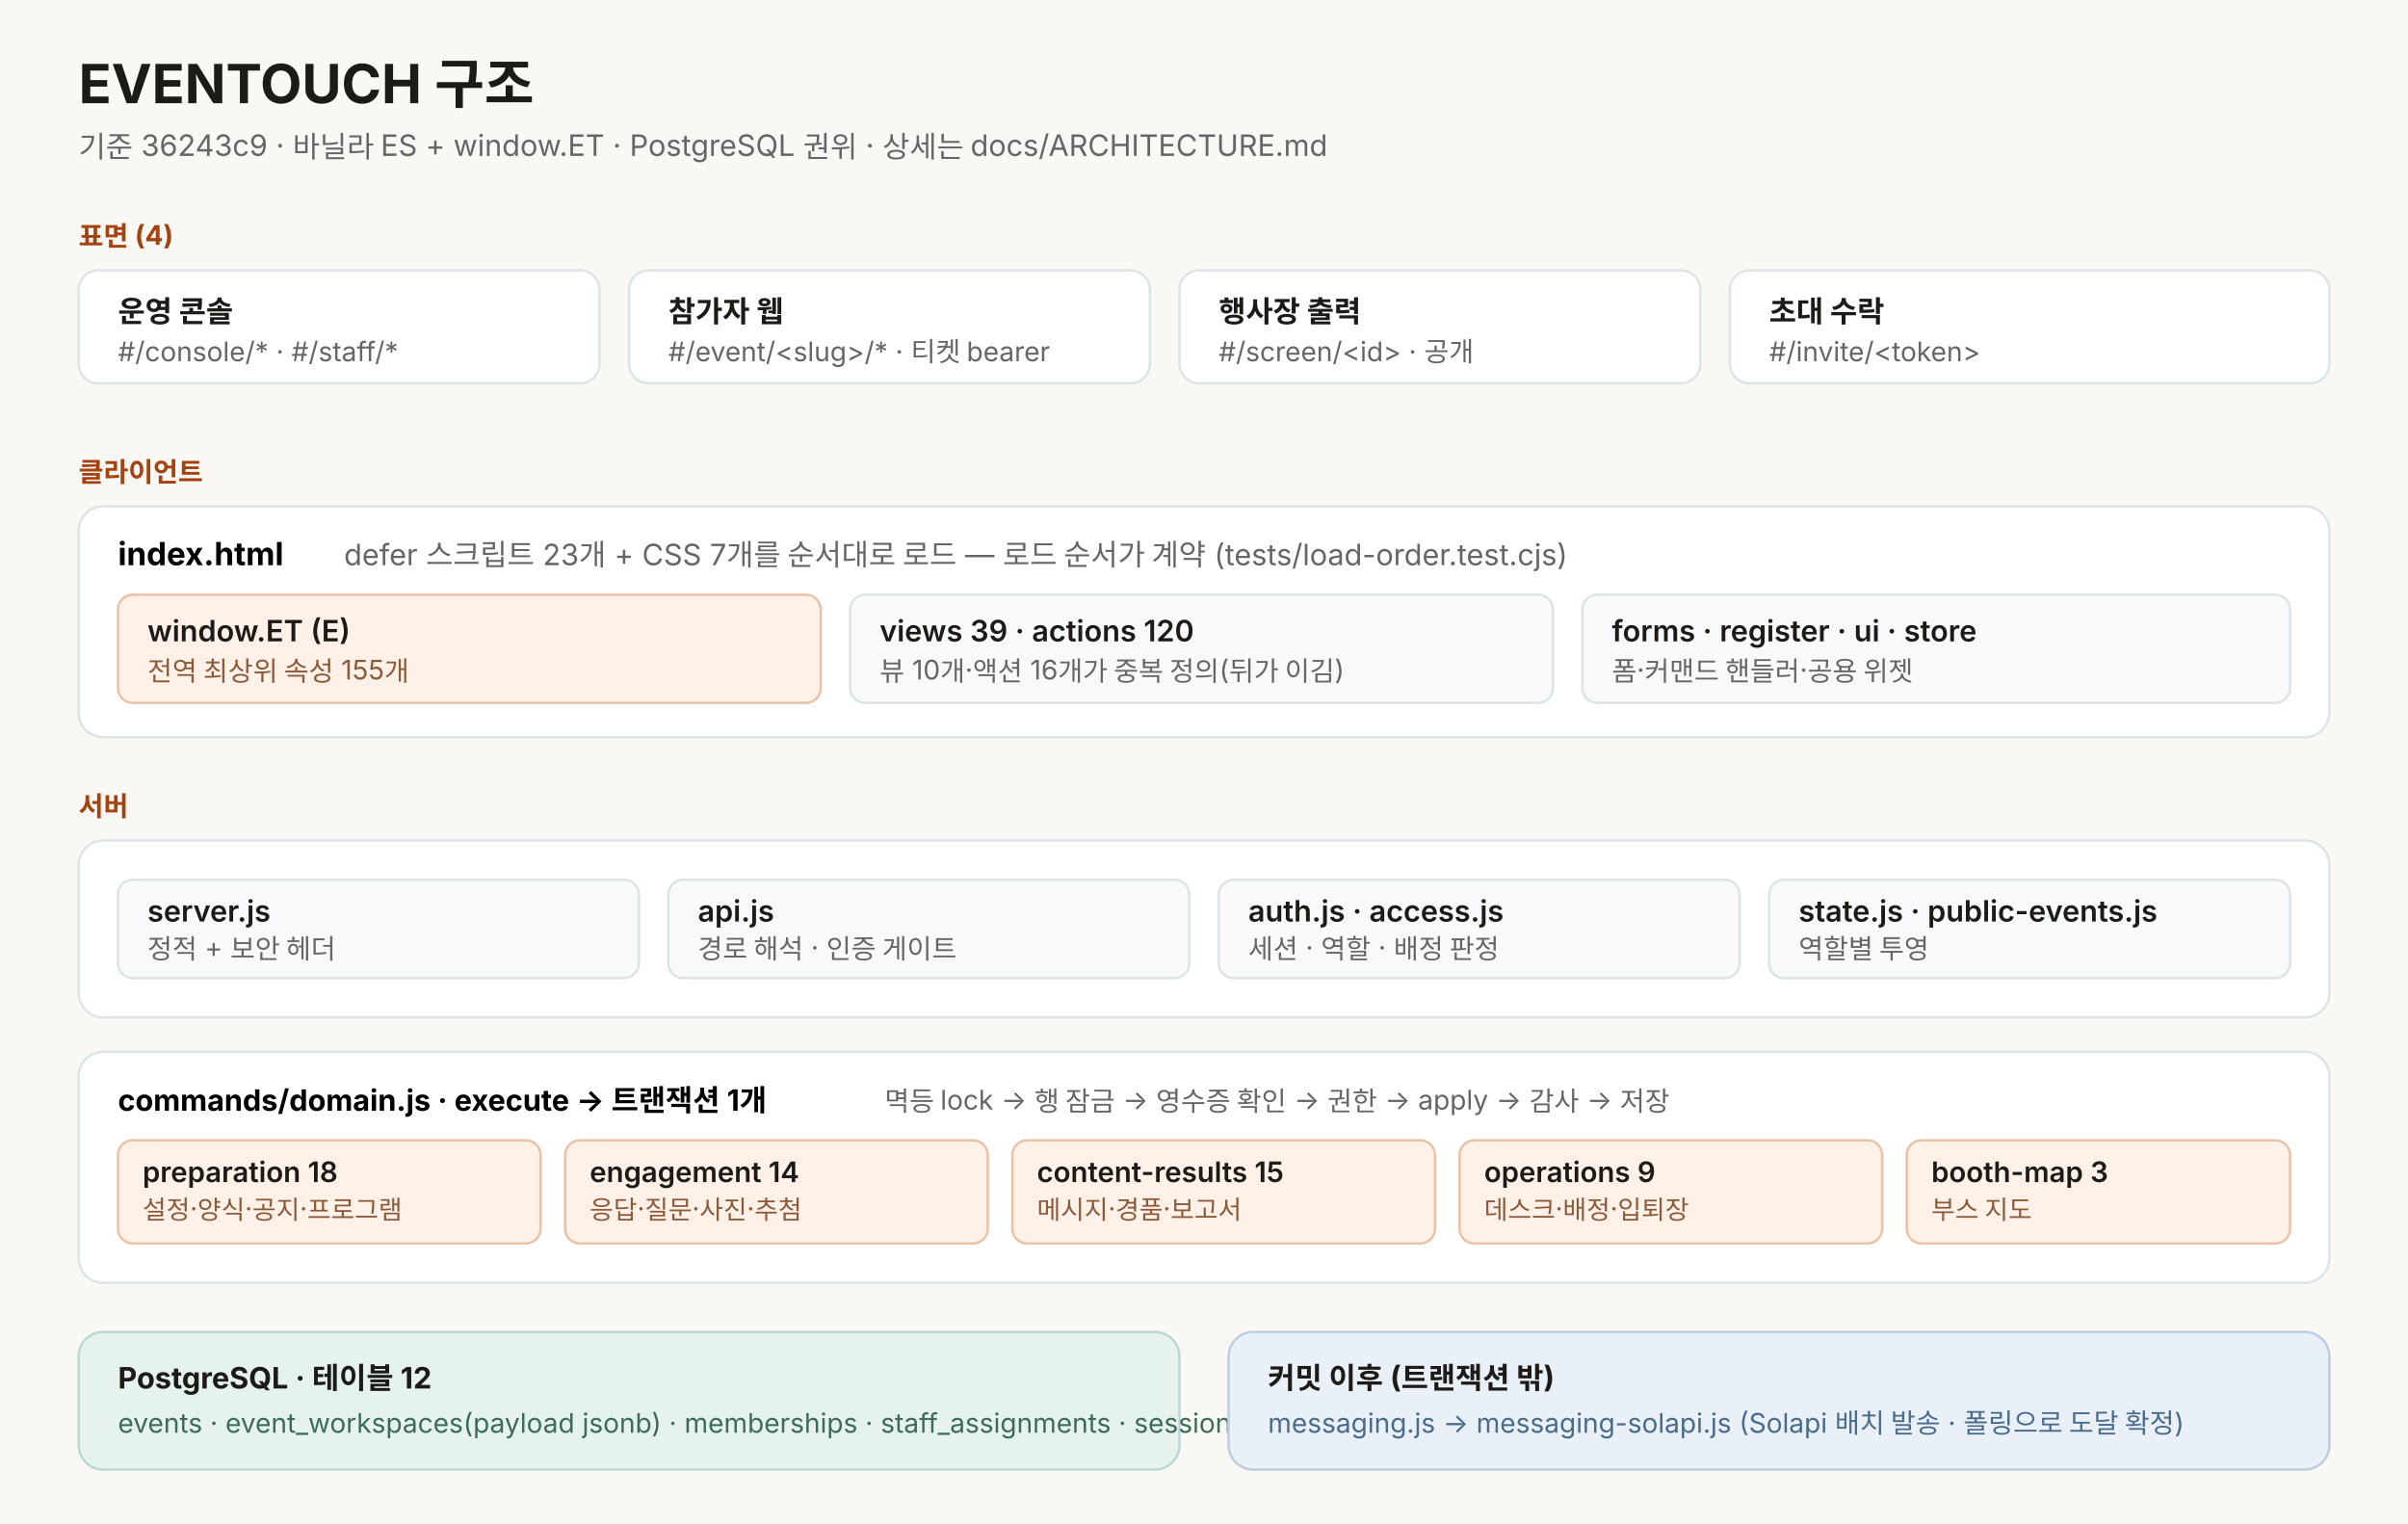
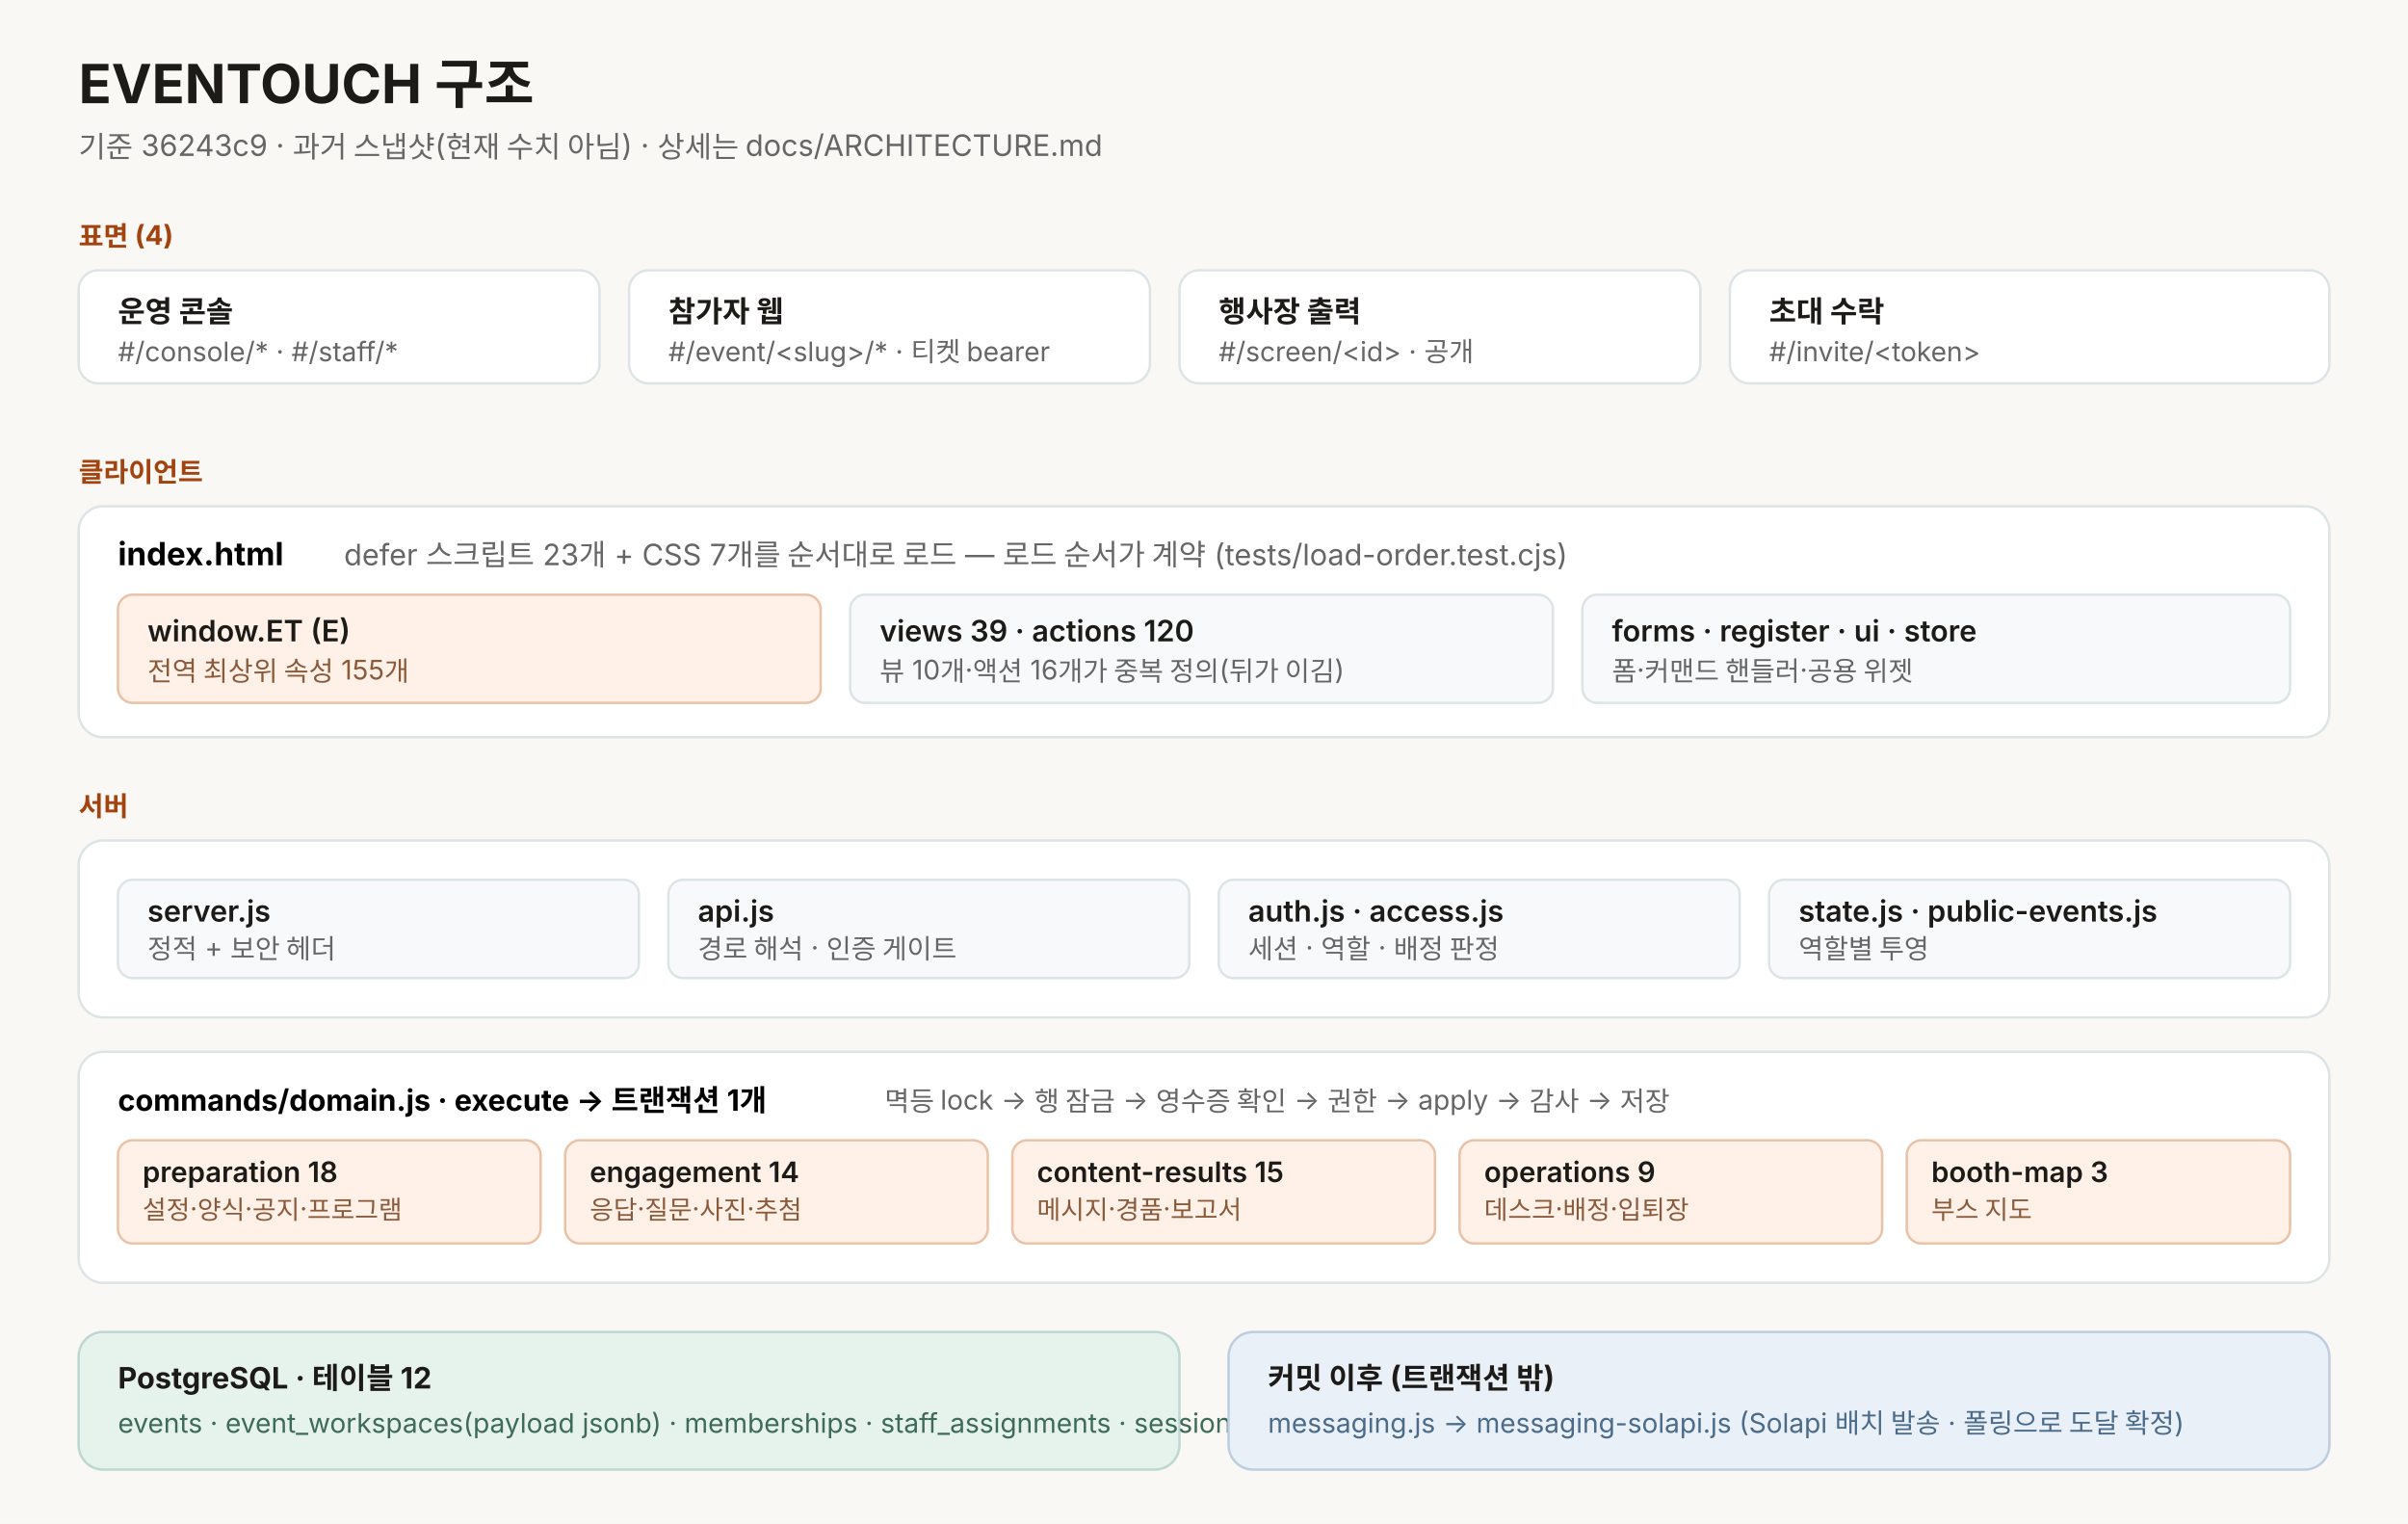
<svg xmlns="http://www.w3.org/2000/svg" width="980" height="620" viewBox="0 0 980 620" font-family="Inter, system-ui, sans-serif">
  <rect width="980" height="620" fill="#FAF8F5" />
  <text x="32" y="42" font-size="22" font-weight="700" fill="#1d1b18">EVENTOUCH 구조</text>
-   <text x="32" y="64" font-size="12" fill="#666">기준 36243c9 · 바닐라 ES + window.ET · PostgreSQL 권위 · 상세는 docs/ARCHITECTURE.md</text>
+   <text x="32" y="64" font-size="12" fill="#666">기준 36243c9 · 과거 스냅샷(현재 수치 아님) · 상세는 docs/ARCHITECTURE.md</text>
  <text x="32" y="100" font-size="11" font-weight="700" fill="#A34410">표면 (4)</text>
  <g font-size="12" fill="#1d1b18">
    <rect x="32" y="110" width="212" height="46" rx="8" fill="#FFF" stroke="#DCE4E6" />
    <text x="48" y="131" font-weight="600">운영 콘솔</text>
    <text x="48" y="147" font-size="11" fill="#666">#/console/* · #/staff/*</text>
    <rect x="256" y="110" width="212" height="46" rx="8" fill="#FFF" stroke="#DCE4E6" />
    <text x="272" y="131" font-weight="600">참가자 웹</text>
    <text x="272" y="147" font-size="11" fill="#666">#/event/&lt;slug&gt;/* · 티켓 bearer</text>
    <rect x="480" y="110" width="212" height="46" rx="8" fill="#FFF" stroke="#DCE4E6" />
    <text x="496" y="131" font-weight="600">행사장 출력</text>
    <text x="496" y="147" font-size="11" fill="#666">#/screen/&lt;id&gt; · 공개</text>
    <rect x="704" y="110" width="244" height="46" rx="8" fill="#FFF" stroke="#DCE4E6" />
    <text x="720" y="131" font-weight="600">초대 수락</text>
    <text x="720" y="147" font-size="11" fill="#666">#/invite/&lt;token&gt;</text>
  </g>
  <text x="32" y="196" font-size="11" font-weight="700" fill="#A34410">클라이언트</text>
  <rect x="32" y="206" width="916" height="94" rx="10" fill="#FFF" stroke="#DCE4E6" />
  <text x="48" y="230" font-size="13" font-weight="700">index.html</text>
  <text x="140" y="230" font-size="12" fill="#666">defer 스크립트 23개 + CSS 7개를 순서대로 로드 — 로드 순서가 계약 (tests/load-order.test.cjs)</text>
  <g font-size="12" fill="#1d1b18">
    <rect x="48" y="242" width="286" height="44" rx="6" fill="#FFF1E8" stroke="#E9C3A8" />
    <text x="60" y="261" font-weight="600">window.ET (E)</text>
    <text x="60" y="277" font-size="11" fill="#8a5a3a">전역 최상위 속성 155개</text>
    <rect x="346" y="242" width="286" height="44" rx="6" fill="#F8F9FB" stroke="#DCE4E6" />
    <text x="358" y="261" font-weight="600">views 39 · actions 120</text>
    <text x="358" y="277" font-size="11" fill="#666">뷰 10개·액션 16개가 중복 정의(뒤가 이김)</text>
    <rect x="644" y="242" width="288" height="44" rx="6" fill="#F8F9FB" stroke="#DCE4E6" />
    <text x="656" y="261" font-weight="600">forms · register · ui · store</text>
    <text x="656" y="277" font-size="11" fill="#666">폼·커맨드 핸들러·공용 위젯</text>
  </g>
  <text x="32" y="332" font-size="11" font-weight="700" fill="#A34410">서버</text>
  <rect x="32" y="342" width="916" height="72" rx="10" fill="#FFF" stroke="#DCE4E6" />
  <g font-size="12" fill="#1d1b18">
    <rect x="48" y="358" width="212" height="40" rx="6" fill="#F8F9FB" stroke="#DCE4E6" />
    <text x="60" y="375" font-weight="600">server.js</text>
    <text x="60" y="390" font-size="11" fill="#666">정적 + 보안 헤더</text>
    <rect x="272" y="358" width="212" height="40" rx="6" fill="#F8F9FB" stroke="#DCE4E6" />
    <text x="284" y="375" font-weight="600">api.js</text>
    <text x="284" y="390" font-size="11" fill="#666">경로 해석 · 인증 게이트</text>
    <rect x="496" y="358" width="212" height="40" rx="6" fill="#F8F9FB" stroke="#DCE4E6" />
    <text x="508" y="375" font-weight="600">auth.js · access.js</text>
    <text x="508" y="390" font-size="11" fill="#666">세션 · 역할 · 배정 판정</text>
    <rect x="720" y="358" width="212" height="40" rx="6" fill="#F8F9FB" stroke="#DCE4E6" />
    <text x="732" y="375" font-weight="600">state.js · public-events.js</text>
    <text x="732" y="390" font-size="11" fill="#666">역할별 투영</text>
  </g>
  <rect x="32" y="428" width="916" height="94" rx="10" fill="#FFF" stroke="#DCE4E6" />
  <text x="48" y="452" font-size="12" font-weight="700">commands/domain.js · execute → 트랜잭션 1개</text>
  <text x="360" y="452" font-size="11" fill="#666">멱등 lock → 행 잠금 → 영수증 확인 → 권한 → apply → 감사 → 저장</text>
  <g font-size="11.5" fill="#1d1b18">
    <rect x="48" y="464" width="172" height="42" rx="6" fill="#FFF1E8" stroke="#E9C3A8" />
    <text x="58" y="481" font-weight="600">preparation 18</text>
    <text x="58" y="496" font-size="10.5" fill="#8a5a3a">설정·양식·공지·프로그램</text>
    <rect x="230" y="464" width="172" height="42" rx="6" fill="#FFF1E8" stroke="#E9C3A8" />
    <text x="240" y="481" font-weight="600">engagement 14</text>
    <text x="240" y="496" font-size="10.5" fill="#8a5a3a">응답·질문·사진·추첨</text>
    <rect x="412" y="464" width="172" height="42" rx="6" fill="#FFF1E8" stroke="#E9C3A8" />
    <text x="422" y="481" font-weight="600">content-results 15</text>
    <text x="422" y="496" font-size="10.5" fill="#8a5a3a">메시지·경품·보고서</text>
    <rect x="594" y="464" width="172" height="42" rx="6" fill="#FFF1E8" stroke="#E9C3A8" />
    <text x="604" y="481" font-weight="600">operations 9</text>
    <text x="604" y="496" font-size="10.5" fill="#8a5a3a">데스크·배정·입퇴장</text>
    <rect x="776" y="464" width="156" height="42" rx="6" fill="#FFF1E8" stroke="#E9C3A8" />
    <text x="786" y="481" font-weight="600">booth-map 3</text>
    <text x="786" y="496" font-size="10.5" fill="#8a5a3a">부스 지도</text>
  </g>
  <g font-size="12" fill="#1d1b18">
    <rect x="32" y="542" width="448" height="56" rx="10" fill="#E6F3ED" stroke="#BDD8D2" />
    <text x="48" y="565" font-weight="700">PostgreSQL · 테이블 12</text>
    <text x="48" y="583" font-size="11" fill="#3d6b58">events · event_workspaces(payload jsonb) · memberships · staff_assignments · sessions · command_receipts …</text>
    <rect x="500" y="542" width="448" height="56" rx="10" fill="#EAF0F7" stroke="#BDCEDF" />
    <text x="516" y="565" font-weight="700">커밋 이후 (트랜잭션 밖)</text>
    <text x="516" y="583" font-size="11" fill="#4a6b8a">messaging.js → messaging-solapi.js (Solapi 배치 발송 · 폴링으로 도달 확정)</text>
  </g>
</svg>
